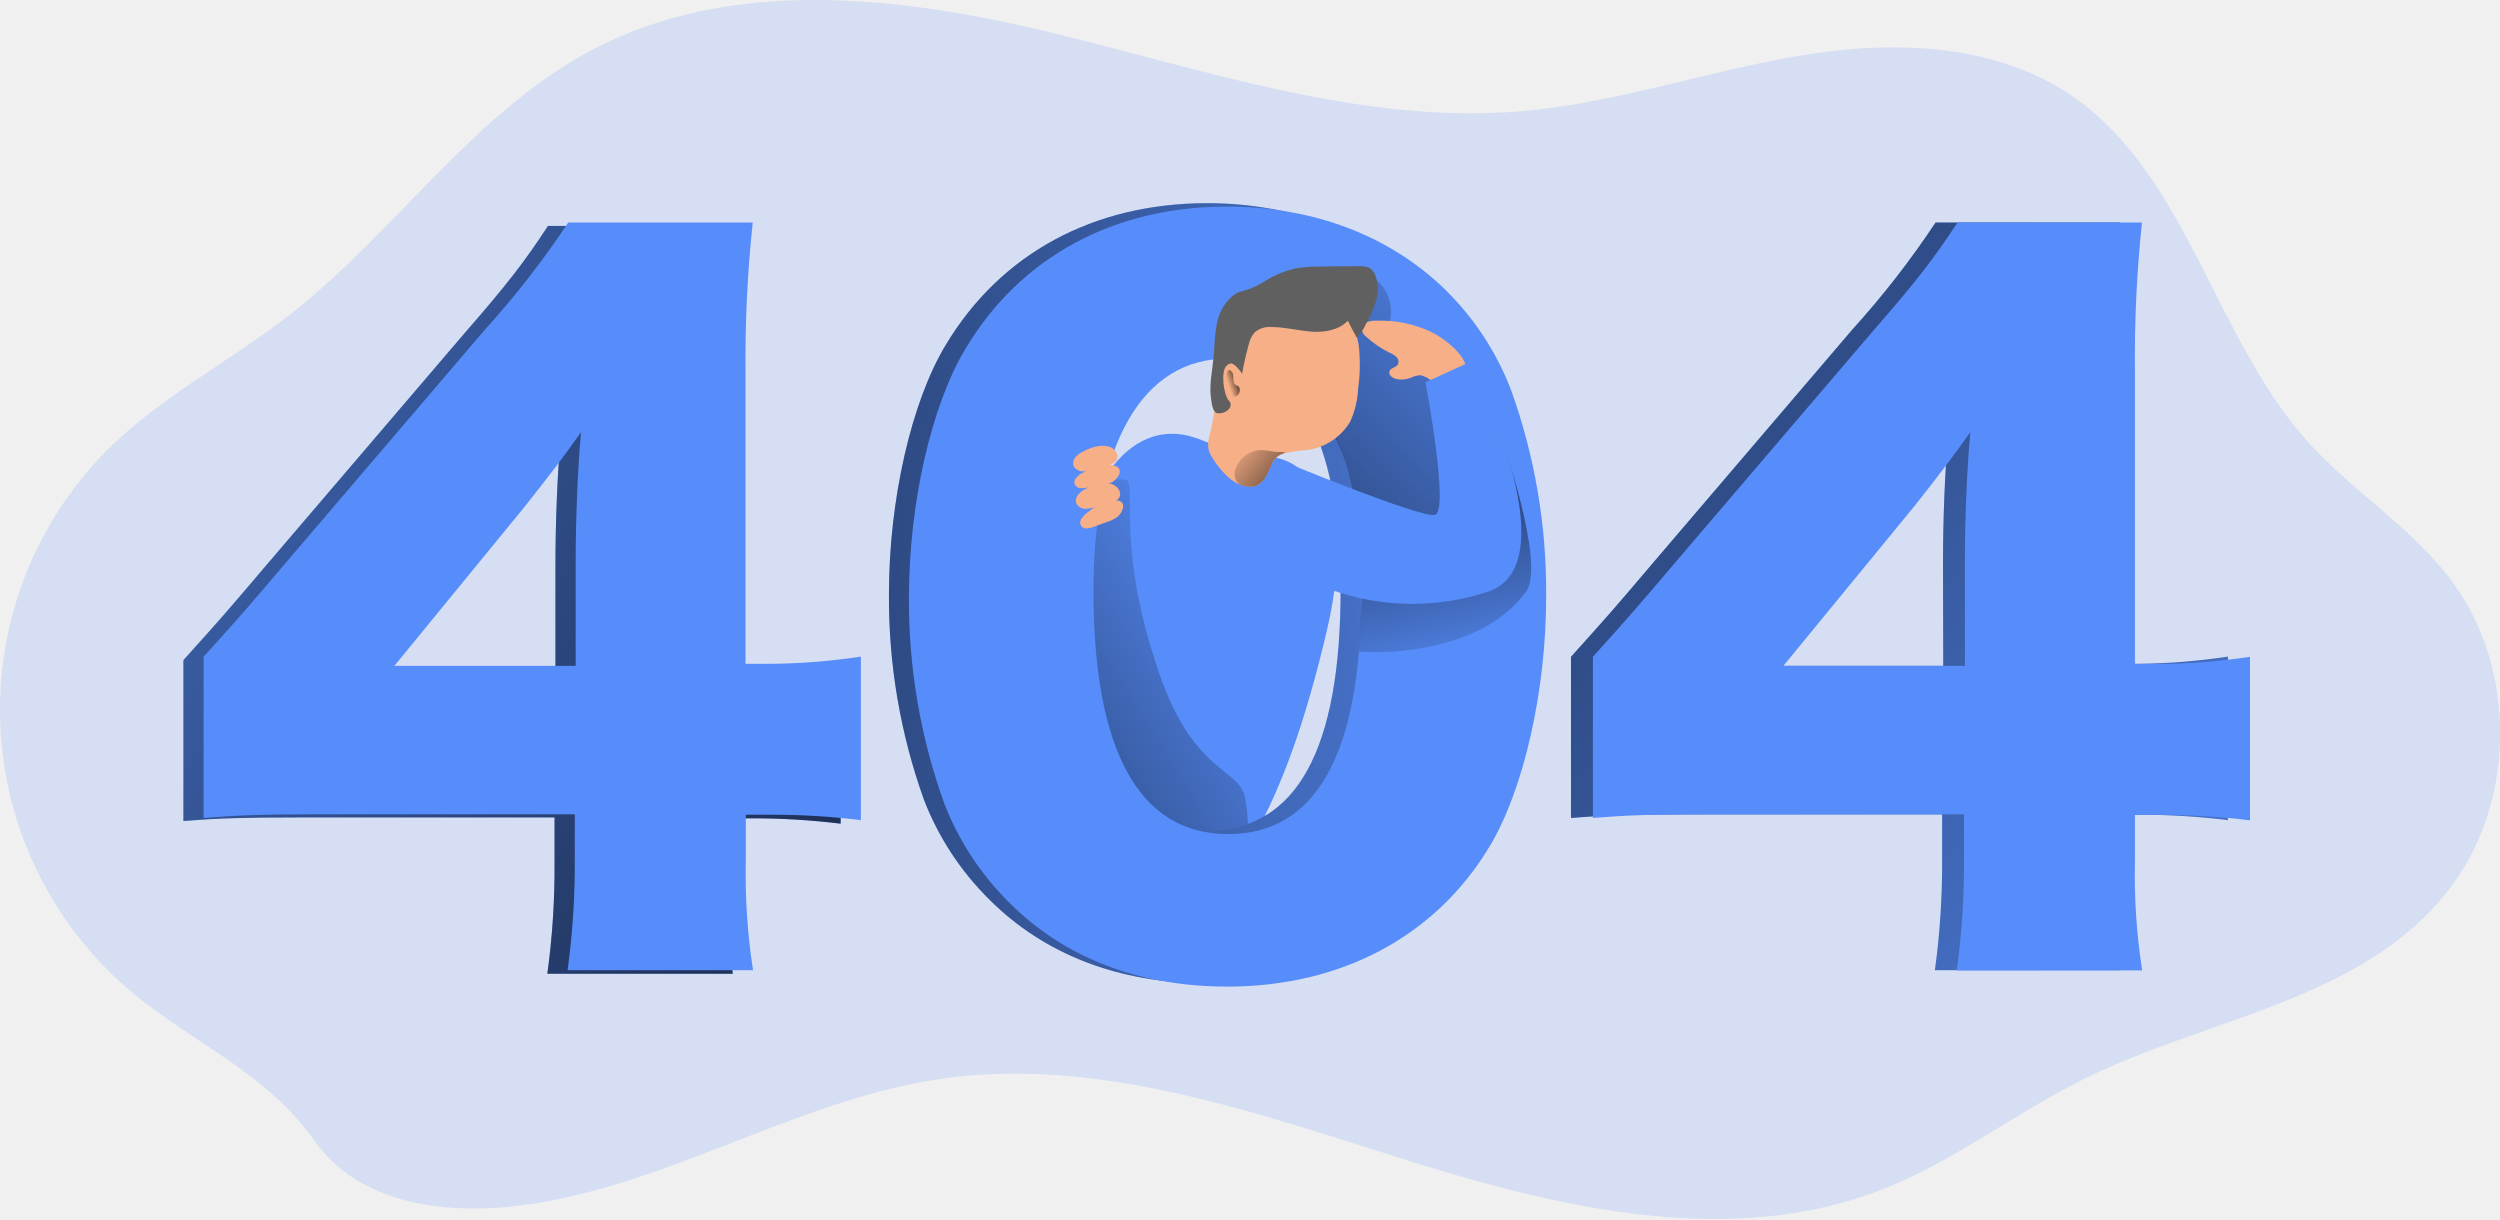
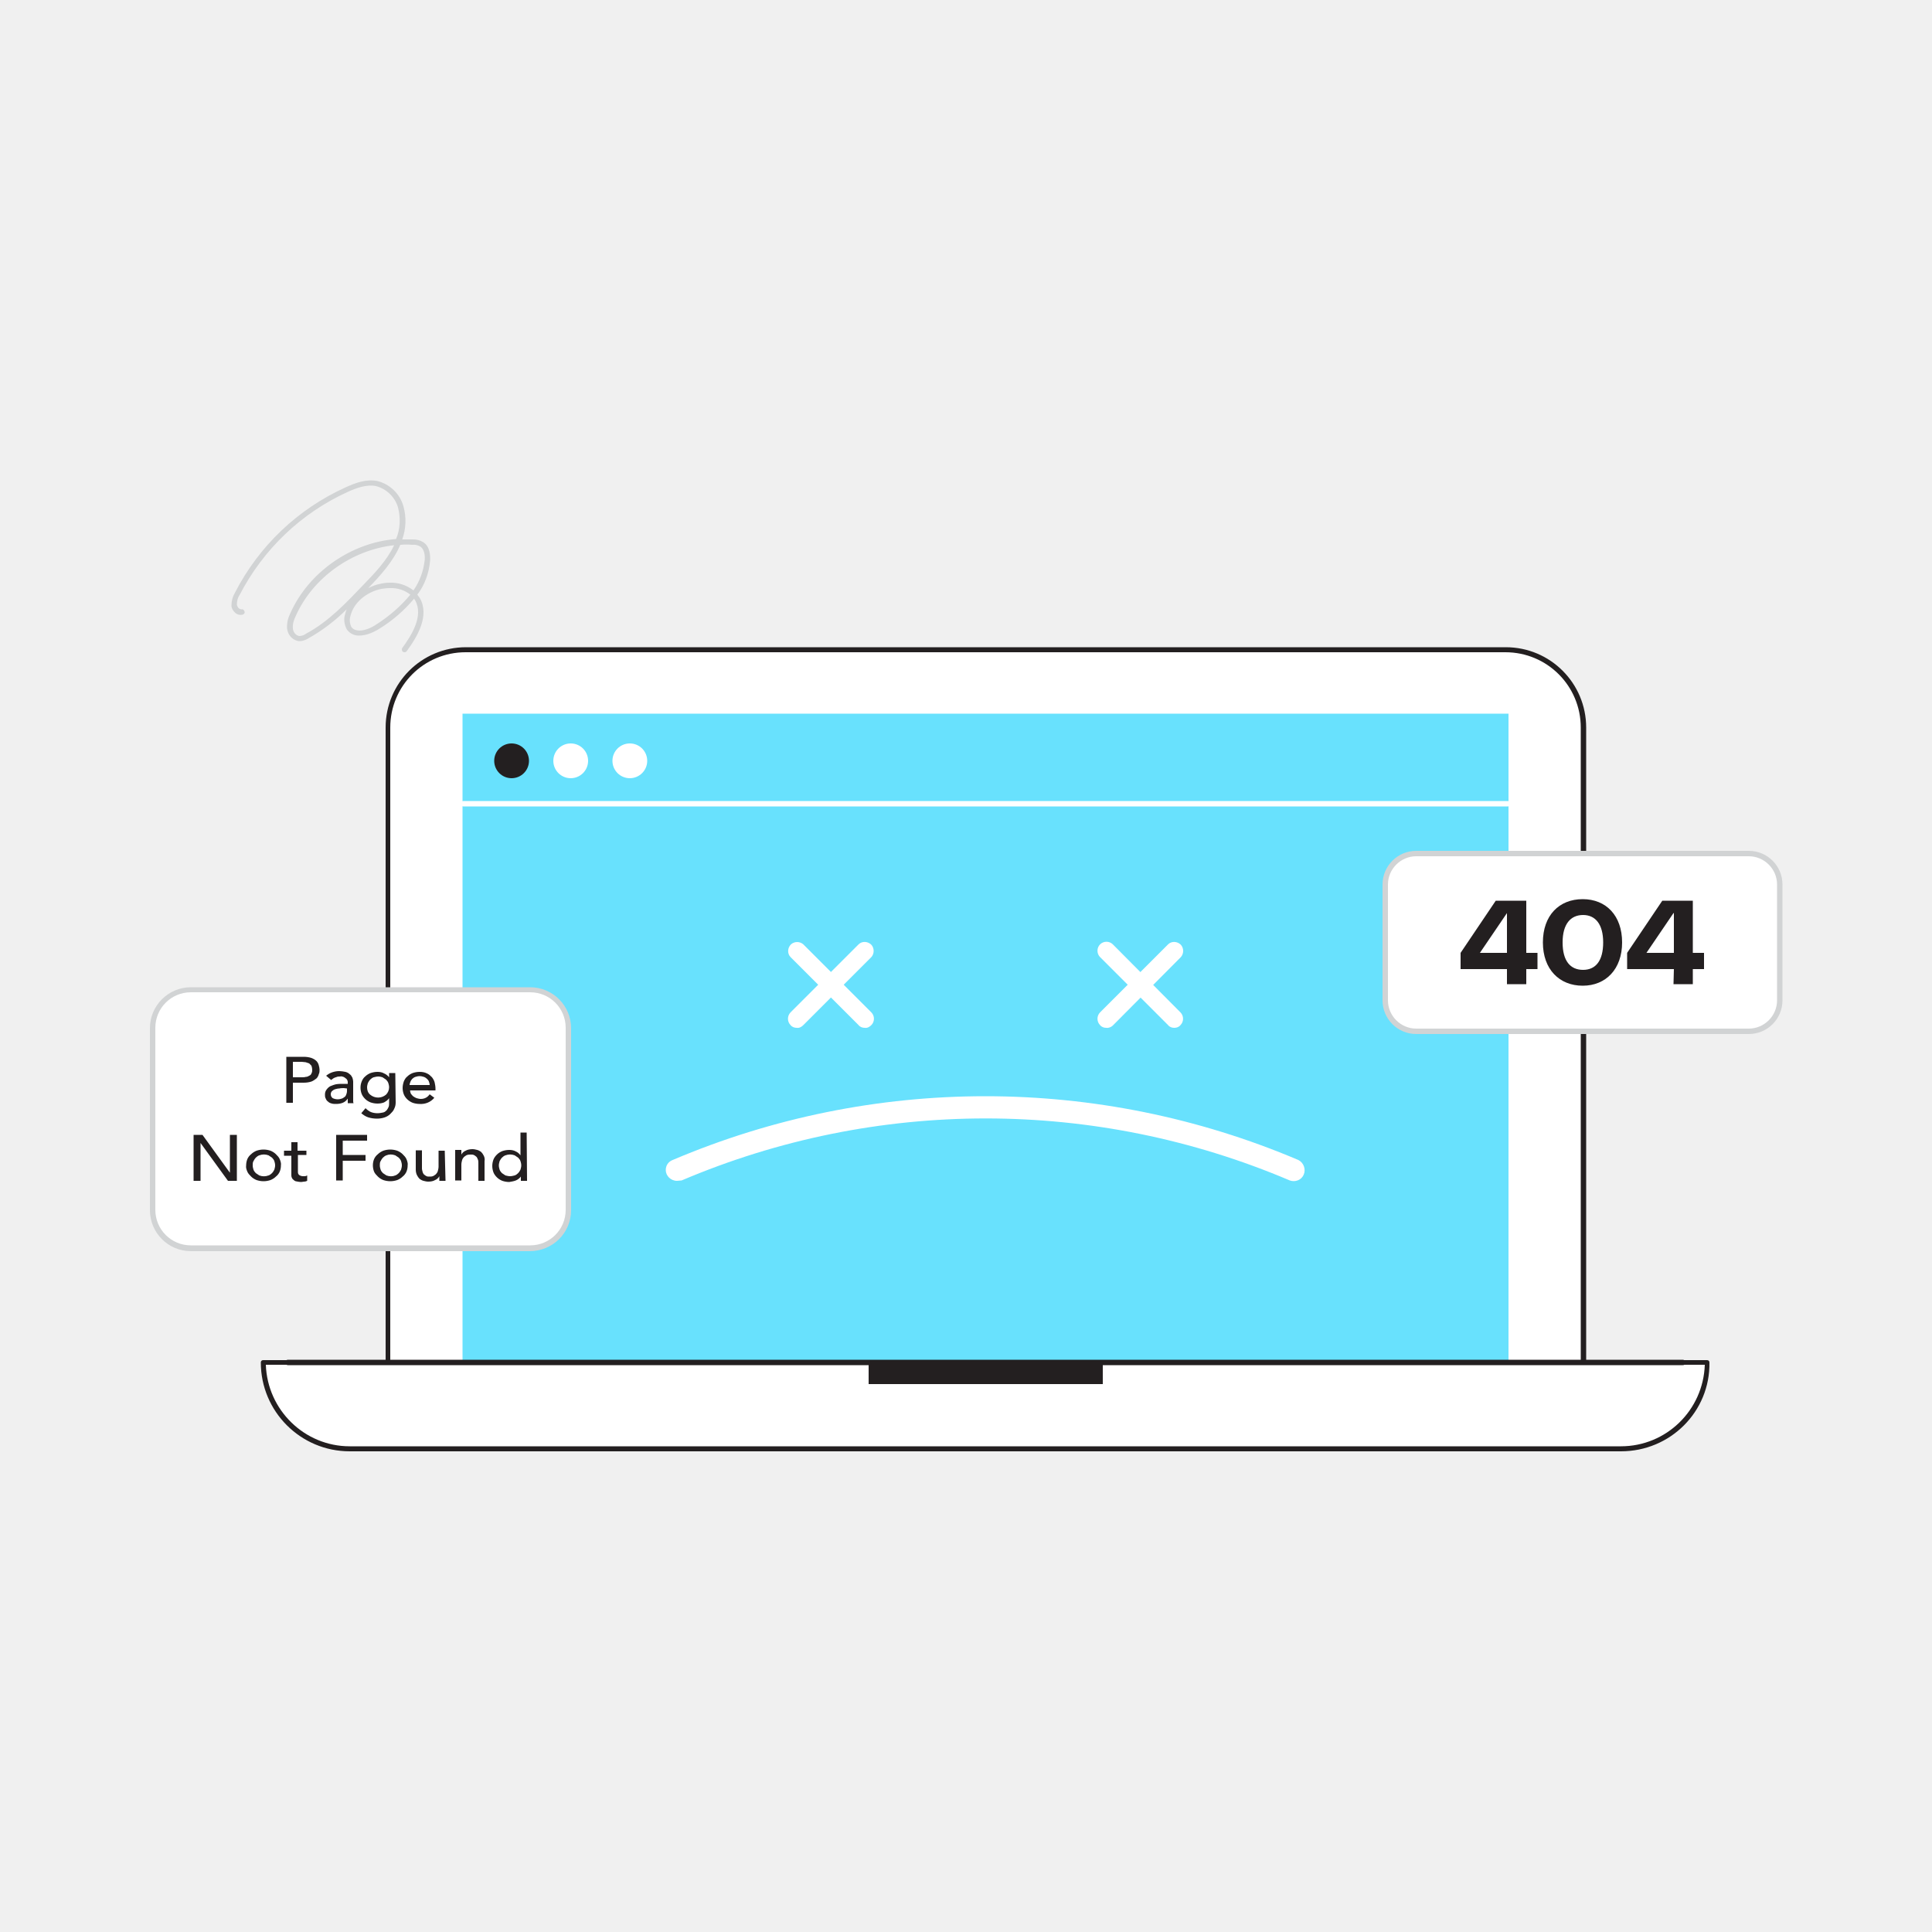
- <svg xmlns="http://www.w3.org/2000/svg" xmlns:xlink="http://www.w3.org/1999/xlink" id="Layer_1" data-name="Layer 1" viewBox="0 0 420.07 204.87">
-   <defs>
-     <linearGradient id="linear-gradient" x1="-65" y1="72.16" x2="262.93" y2="255.66" gradientUnits="userSpaceOnUse">
-       <stop offset="0" stop-opacity="0" />
-       <stop offset="0.99" />
-     </linearGradient>
-     <linearGradient id="linear-gradient-2" x1="217.16" y1="164.75" x2="115.32" y2="227.42" xlink:href="#linear-gradient" />
-     <linearGradient id="linear-gradient-3" x1="425.36" y1="249.21" x2="137.36" y2="3.69" xlink:href="#linear-gradient" />
-     <linearGradient id="linear-gradient-4" x1="295.89" y1="167.21" x2="-18.16" y2="154.47" xlink:href="#linear-gradient" />
-     <linearGradient id="linear-gradient-5" x1="259.24" y1="105.38" x2="169.04" y2="201.94" xlink:href="#linear-gradient" />
-     <linearGradient id="linear-gradient-6" x1="246.43" y1="180.33" x2="233.21" y2="117.97" xlink:href="#linear-gradient" />
-     <linearGradient id="linear-gradient-7" x1="206.63" y1="128.36" x2="209.22" y2="127.46" xlink:href="#linear-gradient" />
-     <linearGradient id="linear-gradient-8" x1="207.32" y1="138.38" x2="222.61" y2="150.91" xlink:href="#linear-gradient" />
-   </defs>
-   <path d="M24.31,232A61.89,61.89,0,0,1,18,139.67c9.16-9.24,21-15.18,31.16-23.18,17.57-13.75,30.58-33.61,50.18-44.11,23.6-12.65,52.2-9.31,78.12-3S229.42,84.73,256,82.45c15.83-1.37,31.07-6.73,46.75-9.34s32.88-2.14,46,7c19.1,13.39,23.64,40.45,39.31,57.9,7.59,8.46,17.67,14.48,24.39,23.68,10.81,14.79,10.53,37-.65,51.51-14.32,18.55-40.16,21.49-61,31.69-11.6,5.68-22,13.87-34,18.63-25.22,10-53.59,3.49-79.45-4.59s-52.5-17.8-79.27-13.84c-25,3.72-47.53,19.15-72.74,21.49-11.7,1.09-25.06-1-32.21-11.1C45.44,244.65,34.72,240,24.31,232Z" transform="translate(-0.27 -63.77)" fill="#578dfa" opacity="0.18" style="isolation:isolate" />
-   <path d="M31.09,174.69c6.79-7.55,6.79-7.55,14.49-16.61l32.77-38.35c7.25-8.31,10.12-12.08,14-18h31a217,217,0,0,0-1.21,25.06V175.9h4.38a105.88,105.88,0,0,0,15-1.21v27.48a120.64,120.64,0,0,0-14.8-.9h-4.53v7.55a105.46,105.46,0,0,0,1.21,18.57H92.24a131,131,0,0,0,1.21-18.87v-7.4H50.72c-9.82,0-14,.15-19.63.6Zm62.51-16c0-6.8.3-15.1.91-21.75-3,4.23-5.29,7.25-9.36,12.38L63.1,176.2H93.6Z" transform="translate(-0.27 -63.77)" fill="#578dfa" />
-   <path d="M31.09,174.69c6.79-7.55,6.79-7.55,14.49-16.61l32.77-38.35c7.25-8.31,10.12-12.08,14-18h31a217,217,0,0,0-1.21,25.06V175.9h4.38a105.88,105.88,0,0,0,15-1.21v27.48a120.64,120.64,0,0,0-14.8-.9h-4.53v7.55a105.46,105.46,0,0,0,1.21,18.57H92.24a131,131,0,0,0,1.21-18.87v-7.4H50.72c-9.82,0-14,.15-19.63.6Zm62.51-16c0-6.8.3-15.1.91-21.75-3,4.23-5.29,7.25-9.36,12.38L63.1,176.2H93.6Z" transform="translate(-0.27 -63.77)" fill="url(#linear-gradient)" />
-   <path d="M199.13,136.82c3,.5,5.79,2.34,8.8,3,2.63.6,5.4.29,8,1.21,4.85,1.72,8,7.57,8.69,13.44s-.54,11.81-1.94,17.51C219,187,214,202,205,213.39c-.63.79-1.39,1.62-2.32,1.6a3.22,3.22,0,0,1-1.73-.81,28.88,28.88,0,0,1-5.15-4.51c-2.4-2.89-3.79-6.7-5-10.48-3.41-10.64-9.92-17.38-11.13-28.66C178.35,158.7,184.82,134.46,199.13,136.82Z" transform="translate(-0.27 -63.77)" fill="#578dfa" />
-   <path d="M189.45,144.4a5.39,5.39,0,0,0-3.71.67,10.08,10.08,0,0,0-4.59,6.54,25.28,25.28,0,0,0-.29,8.19,110.85,110.85,0,0,0,4.63,23.58c.7,2.22-1.3,7.49.15,9.31,1.18,1.48.59,10.37,2.13,11.47,4.27,3.08,13.14,1.38,17.41,4.46,5.53,4,5.16-6.56,4.28-10.91-1-4.85-8.51-4-14.26-20.38C187.55,155.53,191.41,144.85,189.45,144.4Z" transform="translate(-0.27 -63.77)" fill="url(#linear-gradient-2)" />
-   <path d="M264.24,174.13c6.79-7.55,6.79-7.55,14.49-16.61l32.77-38.36a150.72,150.72,0,0,0,14-18h31a217,217,0,0,0-1.21,25.07v49.08h4.38a107.39,107.39,0,0,0,14.95-1.21v27.48a118.69,118.69,0,0,0-14.8-.91h-4.53v7.55a105.32,105.32,0,0,0,1.21,18.57H325.39A131,131,0,0,0,326.6,208v-7.4H283.87c-9.82,0-14.05.15-19.63.61Zm62.51-16c0-6.8.3-15.1.9-21.74-3,4.22-5.28,7.24-9.36,12.38l-22,26.88h30.5Z" transform="translate(-0.27 -63.77)" fill="#578dfa" />
-   <path d="M264.24,174.13c6.79-7.55,6.79-7.55,14.49-16.61l32.77-38.36a150.72,150.72,0,0,0,14-18h31a217,217,0,0,0-1.21,25.07v49.08h4.38a107.39,107.39,0,0,0,14.95-1.21v27.48a118.69,118.69,0,0,0-14.8-.91h-4.53v7.55a105.32,105.32,0,0,0,1.21,18.57H325.39A131,131,0,0,0,326.6,208v-7.4H283.87c-9.82,0-14.05.15-19.63.61Zm62.51-16c0-6.8.3-15.1.9-21.74-3,4.22-5.28,7.24-9.36,12.38l-22,26.88h30.5Z" transform="translate(-0.27 -63.77)" fill="url(#linear-gradient-3)" />
-   <path d="M166.53,214.94a47.64,47.64,0,0,1-11-16.77,100.34,100.34,0,0,1-5.89-34.58c0-15.85,3.78-32.31,9.52-41.82,9.21-15.41,24.91-23.86,43.94-23.86,14.65,0,27.48,5,36.69,14a47.6,47.6,0,0,1,11,16.76,100.62,100.62,0,0,1,5.88,34.73c0,15.86-3.77,32.47-9.51,42C238.1,220.52,222.25,229,203.07,229,188.27,229,175.74,224.14,166.53,214.94Zm14-52.55c0,27,7.7,40.92,22.65,40.92s22.35-13.59,22.35-40.47c0-25.82-7.85-39.41-22.5-39.41C188.88,123.43,180.57,137.77,180.57,162.39Z" transform="translate(-0.27 -63.77)" fill="#578dfa" />
-   <path d="M166.53,214.94a47.64,47.64,0,0,1-11-16.77,100.34,100.34,0,0,1-5.89-34.58c0-15.85,3.78-32.31,9.52-41.82,9.21-15.41,24.91-23.86,43.94-23.86,14.65,0,27.48,5,36.69,14a47.6,47.6,0,0,1,11,16.76,100.62,100.62,0,0,1,5.88,34.73c0,15.86-3.77,32.47-9.51,42C238.1,220.52,222.25,229,203.07,229,188.27,229,175.74,224.14,166.53,214.94Zm14-52.55c0,27,7.7,40.92,22.65,40.92s22.35-13.59,22.35-40.47c0-25.82-7.85-39.41-22.5-39.41C188.88,123.43,180.57,137.77,180.57,162.39Z" transform="translate(-0.27 -63.77)" fill="url(#linear-gradient-4)" />
-   <path d="M34.48,174.13c6.8-7.55,6.8-7.55,14.5-16.61l32.77-38.36a150.72,150.72,0,0,0,14-18h31a217,217,0,0,0-1.21,25.07v49.08h4.38a107.39,107.39,0,0,0,15-1.21v27.48a118.69,118.69,0,0,0-14.8-.91h-4.53v7.55a105.32,105.32,0,0,0,1.21,18.57H95.64A131,131,0,0,0,96.85,208v-7.4H54.11c-9.81,0-14,.15-19.63.61Zm62.52-16c0-6.8.3-15.1.9-21.74-3,4.22-5.28,7.24-9.36,12.38l-22,26.88H97Z" transform="translate(-0.27 -63.77)" fill="#578dfa" />
-   <path d="M169.92,215.5a47.62,47.62,0,0,1-11-16.76A100.34,100.34,0,0,1,153,164.16c0-15.85,3.78-32.31,9.52-41.83,9.21-15.4,24.91-23.85,43.94-23.85,14.64,0,27.48,5,36.69,14a47.48,47.48,0,0,1,11,16.76A100.35,100.35,0,0,1,260.07,164c0,15.85-3.77,32.47-9.51,42-9.06,15.1-24.92,23.55-44.09,23.55C191.67,229.54,179.14,224.71,169.92,215.5ZM184,163c0,27,7.7,40.92,22.65,40.92,14.8,0,22.35-13.59,22.35-40.46,0-25.83-7.86-39.42-22.5-39.42C192.27,124,184,138.34,184,163Z" transform="translate(-0.27 -63.77)" fill="#578dfa" />
-   <path d="M231.1,110.45a7.06,7.06,0,0,1,2.71,7.34,14.34,14.34,0,0,1,9.74,5.2,18.8,18.8,0,0,1,3.75,9.77,51.3,51.3,0,0,1-.23,10.58,11,11,0,0,1-.74,3.54,7.5,7.5,0,0,1-5.13,3.85,22.09,22.09,0,0,1-6.6.31l-5.25-.28a1.08,1.08,0,0,1-.5-.11,1,1,0,0,1-.35-.72c-.36-2.15-.91-3.09-1.3-5.24a33.51,33.51,0,0,0-5.6-12.59,4.72,4.72,0,0,1-1-1.95,5.29,5.29,0,0,1,.64-2.86A39.39,39.39,0,0,0,223,122a55.82,55.82,0,0,1,1.65-6.38,9.36,9.36,0,0,1,4-5.08" transform="translate(-0.27 -63.77)" fill="url(#linear-gradient-5)" />
-   <path d="M228.65,173.26s19.22,1.7,28-10c3.5-4.64-4.3-26.5-4.3-26.5l-8.87,15.88-14,3.18Z" transform="translate(-0.27 -63.77)" fill="url(#linear-gradient-6)" />
-   <path d="M267.92,174.13c6.79-7.55,6.79-7.55,14.49-16.61l32.77-38.36c7.25-8.3,10.12-12.08,14-18h31A217,217,0,0,0,359,126.26v49.08h4.38a107.39,107.39,0,0,0,14.95-1.21v27.48a118.69,118.69,0,0,0-14.8-.91H359v7.55a105.32,105.32,0,0,0,1.21,18.57H329.07A131,131,0,0,0,330.28,208v-7.4H287.55c-9.82,0-14.05.15-19.63.61Zm62.51-16c0-6.8.3-15.1.91-21.74-3,4.22-5.29,7.24-9.36,12.38l-22.05,26.88h30.5Z" transform="translate(-0.27 -63.77)" fill="#578dfa" />
-   <path d="M183.55,139.06a10.18,10.18,0,0,0-1.5.69,3.47,3.47,0,0,0-1.16.95,1.48,1.48,0,0,0-.2,1.43,1.86,1.86,0,0,0,1.93.81c1.23-.12,2.37-.73,3.6-.94s2.39-1.06,1.52-2.37S184.78,138.6,183.55,139.06Z" transform="translate(-0.27 -63.77)" fill="#f7af87" />
-   <path d="M187.47,142c-1.8-.47-3.68.32-5.3,1.23a3.13,3.13,0,0,0-1,.77,1,1,0,0,0,.69,1.78,3.39,3.39,0,0,0,1.1-.07l2.49-.43a5.34,5.34,0,0,0,1.67-.48C188.25,144.14,189.21,142.43,187.47,142Z" transform="translate(-0.27 -63.77)" fill="#f7af87" />
-   <path d="M184,145.31a11.38,11.38,0,0,0-1.5.7,3.47,3.47,0,0,0-1.16,1,1.49,1.49,0,0,0-.2,1.42,1.86,1.86,0,0,0,1.93.81c1.23-.12,2.37-.73,3.6-.94s2.39-1.05,1.52-2.37S185.21,144.85,184,145.31Z" transform="translate(-0.27 -63.77)" fill="#f7af87" />
-   <path d="M187.88,147.83c-1.85-.15-3.56,1-5,2.14a3.28,3.28,0,0,0-.87.95,1,1,0,0,0,1,1.62,3.3,3.3,0,0,0,1.06-.26l2.37-.87a5.34,5.34,0,0,0,1.57-.77C189,149.82,189.67,148,187.88,147.83Z" transform="translate(-0.27 -63.77)" fill="#f7af87" />
-   <path d="M240.88,119.6a20.16,20.16,0,0,0-9.35-1.95,3.9,3.9,0,0,0-1.6.26,1.4,1.4,0,0,0-.84,1.28,1.94,1.94,0,0,0,.76,1.18,17,17,0,0,0,3.94,2.68,3.51,3.51,0,0,1,1.16.75,1.06,1.06,0,0,1,.17,1.27c-.33.46-1.09.48-1.34,1-.33.65.5,1.29,1.22,1.41a4.43,4.43,0,0,0,2.28-.21,4.25,4.25,0,0,1,1.64-.46,4,4,0,0,1,1.56.71c1.58.9,6.49.93,6.18-1.81C246.37,123.17,242.9,120.65,240.88,119.6Z" transform="translate(-0.27 -63.77)" fill="#f7af87" />
-   <path d="M216.72,141.65s22.11,9.11,24.64,8.64S239.8,128,239.8,128l7.54-3.45s17,33.7,3.08,38.6a40.45,40.45,0,0,1-26.48-.28Z" transform="translate(-0.27 -63.77)" fill="#578dfa" />
-   <path d="M228.48,129a14.94,14.94,0,0,1-1.36,5.66,10,10,0,0,1-7.55,4.77,22.39,22.39,0,0,0-3.34.47,3.15,3.15,0,0,0-2.29,1.91c-.89,2.16-1.81,4.35-4.68,3.62a3.6,3.6,0,0,1-.78-.27,7.72,7.72,0,0,1-2.39-1.75,14.39,14.39,0,0,1-2.18-2.84,4.15,4.15,0,0,1-.62-1.58,5.16,5.16,0,0,1,.24-2.05c1-4,1.16-8.53,2.58-12.43a18.24,18.24,0,0,1,7.86-9.42c3.59-2.09,8.58-2.12,11.63.73a10.5,10.5,0,0,1,3,6.2A29.12,29.12,0,0,1,228.48,129Z" transform="translate(-0.27 -63.77)" fill="#f7af87" />
-   <path d="M204.16,124c.19-1.88.18-3.79.55-5.64a8,8,0,0,1,2.67-4.87,4.44,4.44,0,0,1,1.2-.68c.39-.14.8-.22,1.2-.33a15.76,15.76,0,0,0,3.34-1.66,16.49,16.49,0,0,1,5.12-2,22.74,22.74,0,0,1,3.69-.26q3.4-.06,6.83-.06a3.36,3.36,0,0,1,1.57.26,2.53,2.53,0,0,1,1.11,1.48,7.05,7.05,0,0,1,0,4.24,20.22,20.22,0,0,1-1.75,3.92,6.84,6.84,0,0,1-1.46,2.09c-.53-.92-1-1.87-1.48-2.83-1.53,1.59-3.94,2-6.14,1.83s-4.36-.74-6.56-.77a4,4,0,0,0-2.94.87,4.6,4.6,0,0,0-1,2,49.56,49.56,0,0,0-1.13,5c-.26-.49-1.31-1.77-1.86-1.75a1.16,1.16,0,0,0-.81.45c-.91,1-.46,4.67.38,5.73a1.44,1.44,0,0,1,.37.58,1.12,1.12,0,0,1-.24.83,2.23,2.23,0,0,1-1.9.78c-.88,0-1.05-1.68-1.14-2.3C203.41,128.6,203.94,126.27,204.16,124Z" transform="translate(-0.27 -63.77)" fill="#606060" />
-   <path d="M207.67,128.22a1.67,1.67,0,0,1-.16-.83,2.42,2.42,0,0,0-.09-.85,1.09,1.09,0,0,0-.51-.59.38.38,0,0,0-.21,0,.39.39,0,0,0-.23.28,5,5,0,0,0,.11,3.35,1.33,1.33,0,0,0,.77.86,1,1,0,0,0,.91-.28,1.23,1.23,0,0,0,.26-1.27C208.35,128.49,207.88,128.58,207.67,128.22Z" transform="translate(-0.27 -63.77)" fill="url(#linear-gradient-7)" />
-   <path d="M216.23,139.88a3.15,3.15,0,0,0-2.29,1.91c-.89,2.16-1.81,4.35-4.68,3.62a3.6,3.6,0,0,1-.78-.27,2.33,2.33,0,0,1-.58-.75,2.69,2.69,0,0,1,.08-2.1,4.69,4.69,0,0,1,4.22-2.9,13.45,13.45,0,0,1,2.27.3c.46.06,1,0,1.42.05A.87.87,0,0,1,216.23,139.88Z" transform="translate(-0.27 -63.77)" fill="url(#linear-gradient-8)" />
+ <svg xmlns="http://www.w3.org/2000/svg" xml:space="preserve" id="Layer_1" x="0" y="0" class="show_show__wrapper__graphic__5Waiy" version="1.1" viewBox="0 0 500 500">
+   <style>.st0{fill:#fff}.st1{fill:#231f20}.st3{fill:#d1d3d4}</style>
+   <g id="Laptop">
+     <path d="M120.5 168.1h269.1c11.1 0 20.1 9 20.1 20.1v164.3H100.4V188.3c0-11.1 9-20.2 20.1-20.2" class="st0" />
+     <path d="M409.7 353.2H100.4c-.4 0-.6-.3-.6-.6V188.3c0-11.5 9.3-20.8 20.8-20.8h269.1c11.5 0 20.8 9.3 20.8 20.8v164.3c-.1.4-.4.6-.8.6M101 352h308.1V188.3c0-10.8-8.7-19.5-19.5-19.5H120.5c-10.8 0-19.5 8.7-19.5 19.5z" class="st1" />
+     <path d="M68.2 352.6h373.7c0 12.3-10 22.4-22.3 22.4h-329c-12.4 0-22.4-10-22.4-22.4" class="st0" />
+     <path d="M419.5 375.6h-329c-12.7 0-23-10.3-23-23 0-.4.3-.6.6-.6h373.7c.4 0 .6.3.6.6.2 12.7-10.1 23-22.9 23M68.8 353.2c.4 11.7 10 21.1 21.7 21.1h329c11.7 0 21.3-9.3 21.7-21.1z" class="st1" />
+     <path d="M224.8 352.6h60.6v5.6h-60.6z" class="st1" />
+   </g>
+   <g id="Screen">
+     <path d="M119.7 184.7h270.7v167.9H119.7z" style="fill:#68e1fd" />
+     <circle cx="132.4" cy="196.9" r="4.5" class="st1" />
+     <circle cx="147.7" cy="196.9" r="4.5" class="st0" />
+     <circle cx="163" cy="196.9" r="4.5" class="st0" />
+     <path d="M390.2 208.7H119.9c-.4 0-.7-.3-.7-.7s.3-.7.7-.7h270.3c.4 0 .7.3.7.7s-.3.7-.7.7" class="st0" />
+   </g>
+   <g id="Emoji">
+     <path d="M206.2 266c-.6 0-1.2-.2-1.6-.7-.9-.9-.9-2.4 0-3.3l17.6-17.6c.9-.9 2.4-.8 3.3.1.8.9.8 2.3 0 3.2l-17.6 17.6c-.5.5-1.1.8-1.7.7" class="st0" />
+     <path d="M223.8 266c-.6 0-1.2-.2-1.6-.7l-17.6-17.6c-.9-.9-.8-2.4.1-3.3.9-.8 2.3-.8 3.2 0l17.6 17.6c.9.9.9 2.4 0 3.3-.5.5-1.1.8-1.7.7m62.5 0c-.6 0-1.2-.2-1.6-.7-.9-.9-.9-2.4 0-3.3l17.6-17.6c.9-.9 2.4-.8 3.3.1.8.9.8 2.3 0 3.2L288 265.4c-.4.4-1.1.7-1.7.6" class="st0" />
+     <path d="M303.9 266c-.6 0-1.2-.2-1.6-.7l-17.6-17.6c-.9-.9-.9-2.4 0-3.3s2.4-.9 3.3 0l17.5 17.6c.9.9.9 2.4 0 3.3-.4.5-1 .7-1.6.7m-128.7 39.6c-1.6 0-2.9-1.3-2.9-2.8 0-1.2.7-2.2 1.8-2.6 51.7-22 110.1-22 161.9 0 1.4.7 2 2.4 1.4 3.8s-2.2 2-3.6 1.5c-50.3-21.4-107.1-21.4-157.4 0-.4 0-.8.1-1.2.1" class="st0" />
+     <path d="M104.7 168.8c-.2 0-.3-.1-.4-.1-.3-.2-.4-.7-.2-1 2.5-3.4 5.6-8.4 3.3-12.4-.1-.1-.2-.2-.2-.4q-3.9 4.65-9 7.8c-1.7 1.1-4.2 2.1-6.2 1.7-.9-.2-1.8-.8-2.3-1.6-.6-1.2-.8-2.6-.4-3.8.1-.5.3-.9.4-1.3-2.9 2.9-6.3 5.5-9.9 7.5-.8.5-1.7.8-2.6.7-1.6-.3-2.7-1.6-2.9-3.2-.1-1.4.2-2.7.8-3.9 4.7-10.7 15.8-18.4 27.4-19.3 1.1-2.6 1.2-5.5.5-8.2-.8-2.7-3-4.8-5.7-5.5-2.4-.5-5.1.5-7.3 1.5-12.1 5.5-21.9 14.9-28 26.7-.5.7-.7 1.6-.7 2.5.1.4.3.8.6 1 .2.1.4.2.6.2.4-.1.7.2.8.6s-.2.7-.6.8c-.6.1-1.2 0-1.7-.4-.6-.5-1.1-1.2-1.1-2q0-1.8.9-3.3c6.2-12.1 16.3-21.7 28.7-27.3 2.4-1.1 5.3-2.2 8.2-1.6 3.2.8 5.8 3.3 6.7 6.5.8 2.8.7 5.8-.3 8.6h2.8c.9 0 1.8.2 2.6.7 1.8 1.1 1.9 3.5 1.8 4.9-.3 3.2-1.4 6.2-3.3 8.7.2.3.4.5.6.8 2.7 4.6-.6 10.1-3.4 13.9-.1.1-.3.2-.5.2m-2.7-27.7c-10.9 1.2-21.1 8.4-25.5 18.4-.5 1-.8 2.1-.7 3.2.1.9.7 1.7 1.6 1.9.6 0 1.3-.2 1.8-.6 5.8-3.1 10.4-8 14.8-12.6 2.9-3 6.1-6.3 8-10.3m-1.2 11.1c-.7 0-1.4.1-2.1.2-3.9.8-7.2 3.6-8 7-.3.9-.2 1.9.2 2.8.3.5.8.8 1.4.9 1.6.4 3.8-.6 5.1-1.5 3.3-2.1 6.3-4.7 8.8-7.7-1.5-1.2-3.4-1.8-5.4-1.7m0-1.4c2.2-.1 4.4.6 6.2 2 1.6-2.3 2.6-5 2.9-7.8.1-.8.1-2.8-1.2-3.6-.6-.3-1.3-.5-1.9-.4-1.1-.1-2.2-.1-3.2 0-1.9 4.4-5.2 8-8.3 11.2 1-.5 2-.9 3.1-1.1q1.2-.3 2.4-.3" class="st3" />
+   </g>
+   <g id="Page_not_Found_Text">
+     <path d="M49.4 256.1h87.8c5.5 0 9.9 4.5 9.9 9.9v47.1c0 5.5-4.5 9.9-9.9 9.9H49.4c-5.5 0-9.9-4.5-9.9-9.9V266c-.1-5.4 4.4-9.9 9.9-9.9" class="st0" />
+     <path d="M137.1 323.8H49.4c-5.9 0-10.6-4.8-10.6-10.6v-47.1c0-5.9 4.8-10.6 10.6-10.6h87.8c5.9 0 10.6 4.8 10.6 10.6v47.1c0 5.9-4.8 10.6-10.7 10.6m-87.7-67c-5.1 0-9.2 4.1-9.2 9.2v47.1c0 5.1 4.1 9.2 9.2 9.2h87.8c5.1 0 9.2-4.1 9.2-9.2V266c0-5.1-4.1-9.2-9.2-9.2z" class="st3" />
+     <path d="M74.1 273.5h4.5c.7 0 1.4.1 2 .3.5.2.9.4 1.3.8.3.3.5.7.6 1.1s.2.8.2 1.1c0 .4 0 .8-.2 1.2-.1.4-.3.8-.6 1.1-.4.3-.8.6-1.3.8-.6.2-1.3.3-2 .3h-2.8v5.2h-1.7zm1.7 5.3h2.3c.3 0 .7 0 1-.1q.45 0 .9-.3.45-.15.6-.6c.2-.3.2-.7.2-1s-.1-.7-.2-1l-.6-.6-.9-.3c-.3 0-.7-.1-1-.1h-2.3zm8.6-.4c.5-.4 1-.7 1.6-.9q.9-.3 1.8-.3c.5 0 1.1.1 1.6.2.4.1.8.3 1.1.6.3.2.5.5.7.9.1.3.2.7.2 1v4.9c0 .3 0 .5.1.7H90v-1.2c-.3.5-.8.9-1.3 1.1s-1.1.3-1.7.3c-.4 0-.8 0-1.1-.1-.4-.1-.7-.2-1-.5-.3-.2-.5-.5-.6-.8-.2-.3-.2-.7-.2-1 0-.5.1-.9.4-1.3s.6-.7 1-.9c.5-.2 1-.4 1.5-.5.6-.1 1.2-.1 1.8-.1H90v-.3c0-.2 0-.4-.1-.6s-.2-.4-.4-.5c-.2-.2-.4-.3-.6-.4-.3-.1-.6-.2-.9-.1-.3 0-.6 0-.8.1s-.4.1-.6.2-.4.2-.5.3l-.4.3zm4.6 3.2c-.4 0-.8 0-1.2.1-.4 0-.7.1-1.1.2-.3.1-.6.3-.8.5s-.3.5-.3.8c0 .4.2.8.5 1 .4.2.9.3 1.3.3s.8-.1 1.1-.2.5-.3.8-.5c.2-.2.3-.5.4-.8s.1-.5.1-.8v-.5zm13.4 3.7c0 .6-.1 1.1-.4 1.7-.2.5-.6.9-1 1.3q-.6.6-1.5.9c-.6.2-1.3.3-1.9.3-.8 0-1.5-.1-2.2-.3s-1.3-.6-1.9-1.1l1.1-1.3c.4.4.9.8 1.4 1s1.1.3 1.7.3c.5 0 1-.1 1.5-.2.4-.1.7-.4.9-.6.2-.3.4-.6.5-.9s.1-.7.1-1v-1.2c-.3.5-.8.8-1.3 1.1-.5.2-1.1.3-1.7.3q-.9 0-1.8-.3c-.5-.2-1-.5-1.4-.9s-.7-.8-.9-1.3-.3-1.1-.3-1.6c0-.6.1-1.1.3-1.6s.5-1 .9-1.3c.4-.4.9-.7 1.4-.9q.9-.3 1.8-.3c.6 0 1.2.1 1.7.4.5.2 1 .6 1.3 1v-1.1h1.6zm-4.5-6.7c-.4 0-.8.1-1.2.2q-.45.15-.9.6-.3.3-.6.9c-.1.4-.2.7-.2 1.1 0 .7.2 1.4.8 1.9 1.2 1 2.9 1 4.1 0 .5-.5.8-1.2.8-1.9 0-.4-.1-.8-.2-1.1q-.15-.45-.6-.9l-.9-.6c-.3-.1-.7-.2-1.1-.2m8.2 3.4c0 .3.1.7.2 1 .2.3.4.5.6.7.3.2.6.4.9.5.4.1.7.2 1.1.2.5 0 .9-.1 1.3-.3s.7-.5 1-.9l1.2.9c-.9 1.1-2.3 1.7-3.8 1.6q-.9 0-1.8-.3c-1-.4-1.9-1.2-2.3-2.2-.2-.5-.3-1.1-.3-1.6 0-.6.1-1.1.3-1.7.2-.5.5-1 .9-1.3.4-.4.9-.7 1.4-.9q.9-.3 1.8-.3c.7 0 1.3.1 1.9.4.5.2.9.6 1.3 1 .3.4.6.9.7 1.4s.2 1 .2 1.5v.5h-6.6zm5.1-1.2c0-.3-.1-.6-.2-.9s-.3-.5-.5-.7-.5-.4-.8-.5-.7-.2-1.1-.2-.8.1-1.1.2-.6.3-.8.5-.4.5-.5.8-.2.5-.2.8zm-61.1 12.9h2.3l7.1 9.8v-9.8h1.8v11.9H59l-7.1-9.8v9.8h-1.8zm13.6 7.9c0-.5.1-1.1.3-1.6s.6-1 1-1.3c.4-.4.9-.7 1.4-.9q1.8-.6 3.6 0c.5.2 1 .5 1.4.9s.8.8 1 1.3.4 1.1.3 1.6c0 .6-.1 1.1-.3 1.6s-.6 1-1 1.3c-.4.4-.9.7-1.4.9q-1.8.6-3.6 0c-.5-.2-1-.5-1.4-.9s-.8-.8-1-1.3-.4-1-.3-1.6m1.7 0c0 .4.1.8.2 1.1q.15.45.6.9l.9.6q1.2.45 2.4 0 .45-.15.9-.6.3-.3.6-.9c.1-.4.2-.7.2-1.1s-.1-.8-.2-1.1q-.15-.45-.6-.9l-.9-.6q-1.2-.45-2.4 0-.45.15-.9.6-.3.3-.6.9c-.2.3-.2.7-.2 1.1m14-2.7h-2.3v4.3c0 .2 0 .4.1.6s.2.3.4.4.5.2.7.2h.6c.2 0 .4-.1.6-.2v1.4c-.2.1-.5.2-.8.2-.2 0-.5.1-.7.1-.5 0-1-.1-1.5-.2-.3-.1-.6-.4-.8-.6q-.3-.45-.3-.9v-5.1h-1.9v-1.3h1.9v-2.2H77v2.2h2.3v1.1zm7.6-5.2h8v1.5h-6.3v3.7h5.9v1.5h-5.9v5.1H87zm9.5 7.9c0-.6.1-1.1.3-1.6s.6-1 1-1.3c.4-.4.9-.7 1.4-.9q1.8-.6 3.6 0c.5.2 1 .5 1.4.9s.8.8 1 1.3.4 1.1.3 1.6c0 .6-.1 1.1-.3 1.6s-.6 1-1 1.3c-.4.4-.9.7-1.4.9q-1.8.6-3.6 0c-.5-.2-1-.5-1.4-.9s-.8-.8-1-1.3-.3-1.1-.3-1.6m1.8 0c0 .4.1.8.2 1.1q.15.45.6.9l.9.6c.8.3 1.6.3 2.3 0q.45-.15.9-.6.3-.3.6-.9c.1-.4.2-.7.2-1.1s-.1-.8-.2-1.1q-.15-.45-.6-.9l-.9-.6c-.8-.3-1.6-.3-2.3 0q-.45.15-.9.6-.3.3-.6.9c-.2.3-.2.7-.2 1.1m17 4h-1.6v-1.2c-.2.4-.6.8-1.1 1-.5.3-1.1.4-1.8.4-.4 0-.8-.1-1.2-.2s-.7-.3-1-.5c-.3-.3-.5-.6-.7-1s-.3-.9-.3-1.4v-5h1.6v4.7c0 .3.1.6.2 1 .1.2.2.5.4.6.2.2.4.3.6.4s.5.1.7.1c.3 0 .6 0 .9-.1s.5-.3.8-.5c.2-.2.4-.5.5-.8.1-.4.2-.8.2-1.2v-4.1h1.6zm2.5-8h1.6v1.2c.2-.4.6-.8 1.1-1 .5-.3 1.2-.4 1.8-.4.4 0 .8.1 1.2.2s.7.3 1 .5c.3.3.5.6.7 1s.3.9.2 1.4v5.1h-1.6v-4.7c0-.3 0-.6-.2-1-.1-.2-.2-.5-.4-.6-.2-.2-.4-.3-.6-.4s-.5-.1-.7-.1c-.3 0-.7 0-1 .1s-.5.3-.8.5c-.2.2-.4.5-.5.8-.1.4-.2.8-.2 1.2v4.1h-1.6zm18.6 8h-1.6v-1.1c-.3.4-.8.8-1.3 1s-1.1.3-1.7.4q-.9 0-1.8-.3c-.5-.2-1-.5-1.4-.9s-.7-.8-.9-1.3q-.6-1.65 0-3.3c.2-.5.5-.9.9-1.3s.9-.7 1.4-.9q.9-.3 1.8-.3c.6 0 1.2.1 1.7.4.5.2.9.6 1.2 1v-5.9h1.6zm-4.4-1.2c.4 0 .8-.1 1.2-.2q.45-.15.9-.6.3-.3.6-.9c.1-.4.2-.7.2-1.1s-.1-.8-.2-1.1q-.15-.45-.6-.9l-.9-.6q-1.2-.45-2.4 0-.45.15-.9.6-.3.3-.6.9c-.1.4-.2.7-.2 1.1s.1.8.2 1.1q.15.45.6.9l.9.6c.4.1.8.2 1.2.2" class="st1" />
+   </g>
+   <g id="_404_text">
+     <path d="M366.5 220.9h86.1c4.4 0 8 3.6 8 8v30c0 4.4-3.6 8-8 8h-86.1c-4.4 0-8-3.6-8-8v-30c0-4.4 3.6-8 8-8" class="st0" />
+     <path d="M452.6 267.6h-86.1c-4.8 0-8.7-3.9-8.7-8.7v-30c0-4.8 3.9-8.7 8.7-8.7h86.1c4.8 0 8.7 3.9 8.7 8.7v30c0 4.8-3.9 8.7-8.7 8.7m-86.1-46c-4 0-7.3 3.3-7.3 7.3v30c0 4 3.3 7.3 7.3 7.3h86.1c4 0 7.3-3.3 7.3-7.3v-30c0-4-3.3-7.3-7.3-7.3z" class="st3" />
+     <path d="M390 250.8h-12v-4.2l9.1-13.5h7.9v13.5h2.9v4.2H395v3.9h-5zm0-4.2v-10.3l-7 10.3zm9.3-2.7c0-7 4.2-11.2 10.3-11.2s10.2 4.3 10.2 11.2-4.2 11.2-10.2 11.2-10.3-4.2-10.3-11.2m15.6 0c0-4.7-2-7.1-5.2-7.1s-5.3 2.3-5.3 7.1 2 7.1 5.3 7.1 5.2-2.4 5.2-7.1m18.3 6.9h-12.1v-4.2l9.1-13.5h7.9v13.5h2.9v4.2h-2.9v3.9h-5zm0-4.2v-10.3h-.1l-7 10.3z" class="st1" />
+   </g>
+   <path id="line" d="M435.5 353.3h-361c-.4 0-.7-.3-.7-.7s.3-.7.7-.7h361c.4 0 .7.3.7.7s-.2.7-.7.7" class="st1" />
</svg>
